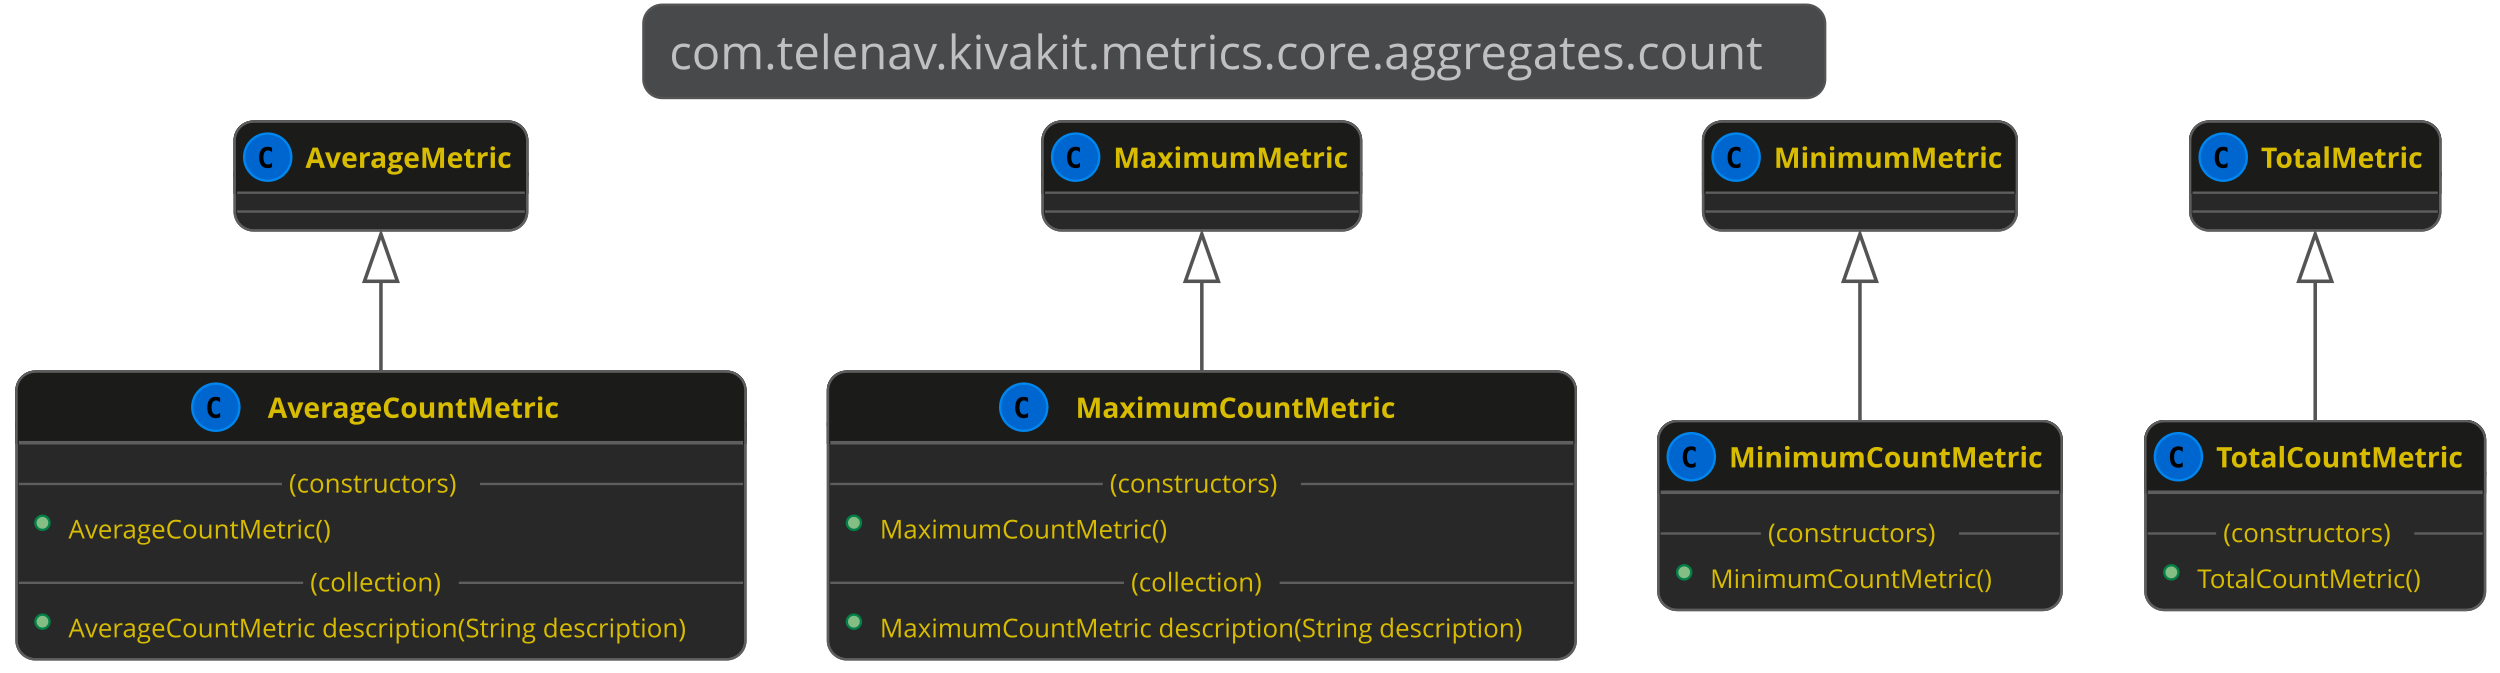
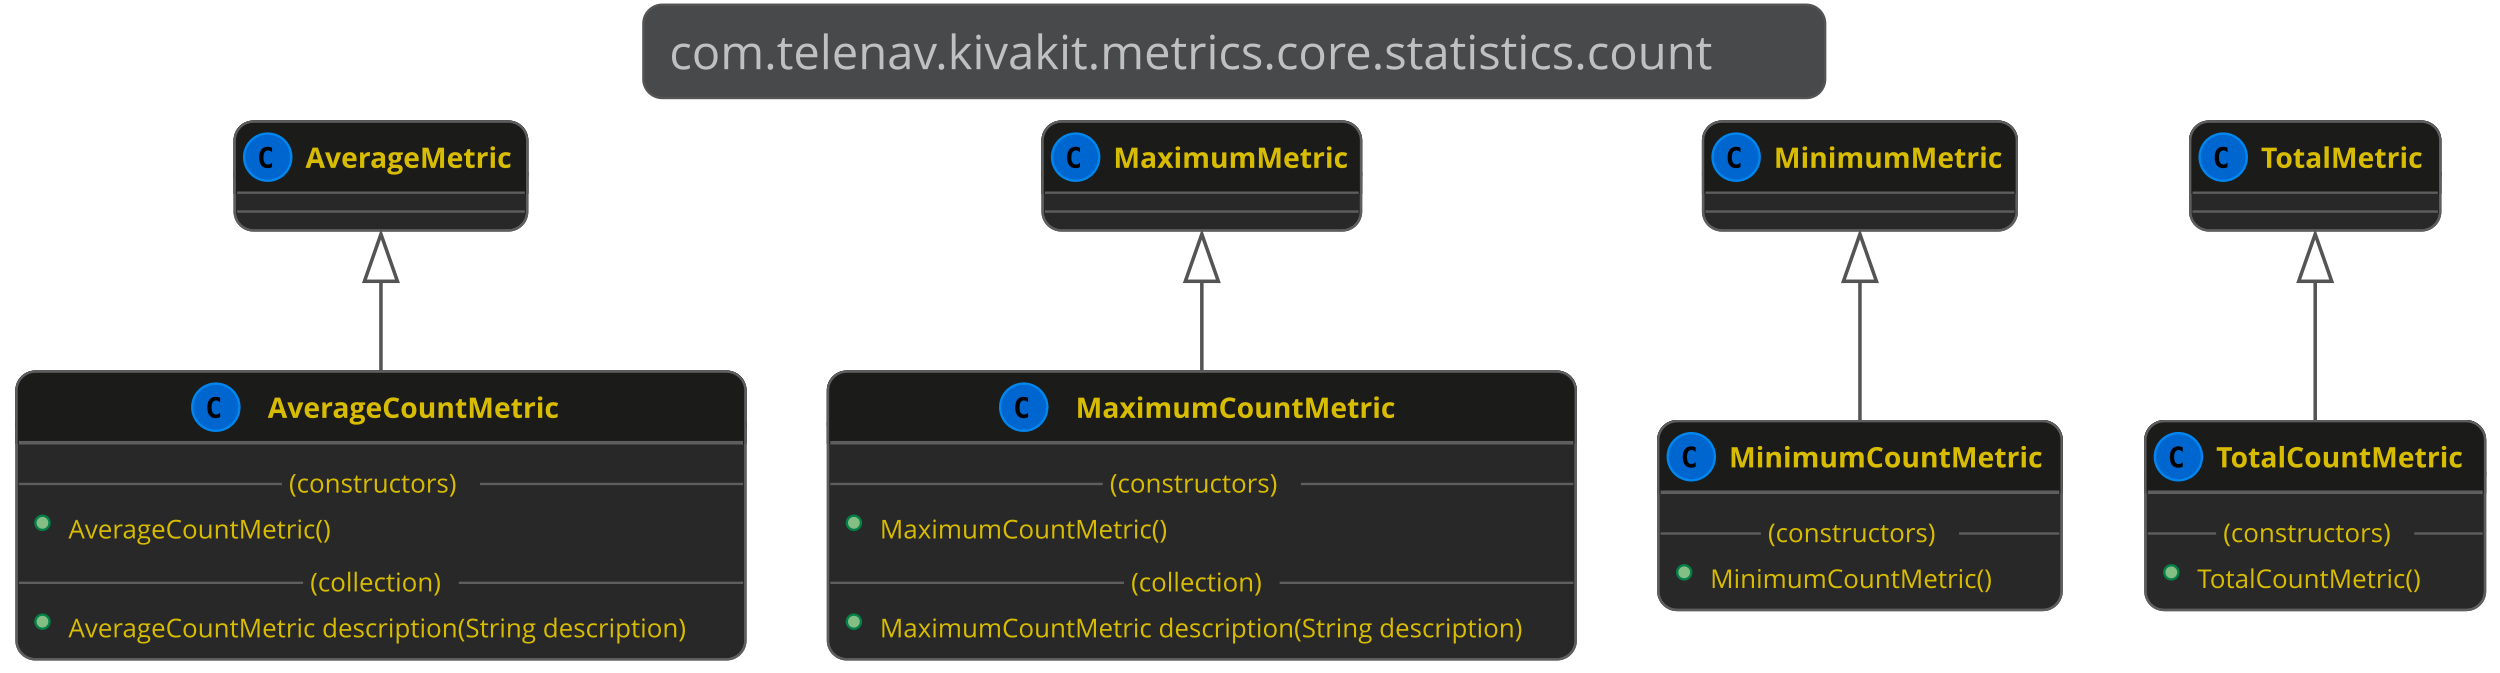
<svg xmlns="http://www.w3.org/2000/svg" contentScriptType="application/ecmascript" contentStyleType="text/css" height="297.917px" preserveAspectRatio="none" style="width:1104px;height:297px;background:#333333;" version="1.1" viewBox="0 0 1104 297" width="1104.167px" zoomAndPan="magnify">
  <defs />
  <g>
    <rect fill="#48494B" height="41.203" rx="8.333" ry="8.333" style="stroke:#545454;stroke-width:1.042;" width="521.875" x="284.115" y="2.083" />
-     <text fill="#C0C0C0" font-family="Open Sans,Avenir,Nunito,Arial,Helvetica,SansSerif" font-size="20.833" lengthAdjust="spacing" textLength="498.958" x="295.573" y="30.558">com.telenav.kivakit.metrics.core.aggregates.count</text>
+     <text fill="#C0C0C0" font-family="Open Sans,Avenir,Nunito,Arial,Helvetica,SansSerif" font-size="20.833" lengthAdjust="spacing" textLength="498.958" x="295.573" y="30.558">com.telenav.kivakit.metrics.core.statistics.count</text>
    <rect fill="#282828" height="48.055" id="AverageMetric" rx="8.333" ry="8.333" style="stroke:#5E5E5E;stroke-width:1.042;" width="129.167" x="103.646" y="53.703" />
    <rect fill="#1B1B1A" height="31.388" rx="8.333" ry="8.333" style="stroke:#1B1B1A;stroke-width:1.042;" width="129.167" x="103.646" y="53.703" />
    <rect fill="#1B1B1A" height="8.333" style="stroke:#1B1B1A;stroke-width:1.042;" width="129.167" x="103.646" y="76.758" />
    <rect fill="none" height="48.055" id="AverageMetric" rx="8.333" ry="8.333" style="stroke:#5E5E5E;stroke-width:1.042;" width="129.167" x="103.646" y="53.703" />
    <ellipse cx="118.229" cy="69.397" fill="#0066CF" rx="10.417" ry="10.417" style="stroke:#0086EF;stroke-width:1.042;" />
    <path d="M120.14,73.822 Q119.712,74.042 119.242,74.152 Q118.772,74.261 118.254,74.261 Q116.41,74.261 115.44,73.047 Q114.469,71.832 114.469,69.537 Q114.469,67.236 115.44,66.022 Q116.41,64.807 118.254,64.807 Q118.772,64.807 119.249,64.917 Q119.725,65.027 120.14,65.247 L120.14,67.249 Q119.676,66.821 119.239,66.623 Q118.803,66.425 118.339,66.425 Q117.35,66.425 116.847,67.209 Q116.343,67.993 116.343,69.537 Q116.343,71.075 116.847,71.86 Q117.35,72.644 118.339,72.644 Q118.803,72.644 119.239,72.446 Q119.676,72.247 120.14,71.82 Z " fill="#000000" />
    <text fill="#D8BC00" font-family="Open Sans,Avenir,Nunito,Arial,Helvetica,SansSerif" font-size="12.5" font-weight="bold" lengthAdjust="spacing" textLength="91.667" x="134.896" y="74.121">AverageMetric</text>
    <line style="stroke:#5E5E5E;stroke-width:1.042;" x1="104.688" x2="231.771" y1="85.091" y2="85.091" />
    <line style="stroke:#5E5E5E;stroke-width:1.042;" x1="104.688" x2="231.771" y1="93.424" y2="93.424" />
    <rect codeLine="8" fill="#282828" height="127.034" id="AverageCountMetric" rx="8.333" ry="8.333" style="stroke:#5E5E5E;stroke-width:1.042;" width="321.875" x="7.292" y="164.119" />
    <rect fill="#1B1B1A" height="31.388" rx="8.333" ry="8.333" style="stroke:#1B1B1A;stroke-width:1.042;" width="321.875" x="7.292" y="164.119" />
    <rect fill="#1B1B1A" height="8.333" style="stroke:#1B1B1A;stroke-width:1.042;" width="321.875" x="7.292" y="187.174" />
    <rect codeLine="8" fill="none" height="127.034" id="AverageCountMetric" rx="8.333" ry="8.333" style="stroke:#5E5E5E;stroke-width:1.042;" width="321.875" x="7.292" y="164.119" />
    <ellipse cx="95.312" cy="179.814" fill="#0066CF" rx="10.417" ry="10.417" style="stroke:#0086EF;stroke-width:1.042;" />
    <path d="M97.223,184.239 Q96.796,184.458 96.326,184.568 Q95.856,184.678 95.337,184.678 Q93.494,184.678 92.523,183.464 Q91.553,182.249 91.553,179.954 Q91.553,177.653 92.523,176.438 Q93.494,175.224 95.337,175.224 Q95.856,175.224 96.332,175.334 Q96.808,175.444 97.223,175.663 L97.223,177.665 Q96.759,177.238 96.323,177.04 Q95.886,176.841 95.422,176.841 Q94.434,176.841 93.93,177.625 Q93.427,178.41 93.427,179.954 Q93.427,181.492 93.93,182.276 Q94.434,183.061 95.422,183.061 Q95.886,183.061 96.323,182.862 Q96.759,182.664 97.223,182.237 Z " fill="#000000" />
    <text fill="#D8BC00" font-family="Open Sans,Avenir,Nunito,Arial,Helvetica,SansSerif" font-size="12.5" font-weight="bold" lengthAdjust="spacing" textLength="131.25" x="118.229" y="184.538">AverageCountMetric</text>
    <line style="stroke:#5E5E5E;stroke-width:1.562;" x1="8.333" x2="328.125" y1="195.508" y2="195.508" />
    <ellipse cx="18.75" cy="230.878" fill="#84BE84" rx="3.125" ry="3.125" style="stroke:#038048;stroke-width:1.042;" />
    <text fill="#D8BC00" font-family="Open Sans,Avenir,Nunito,Arial,Helvetica,SansSerif" font-size="11.458" lengthAdjust="spacing" textLength="122.917" x="30.208" y="237.789">AverageCountMetric()</text>
    <line style="stroke:#5E5E5E;stroke-width:1.042;" x1="8.333" x2="124.479" y1="213.714" y2="213.714" />
    <text fill="#D8BC00" font-family="Open Sans,Avenir,Nunito,Arial,Helvetica,SansSerif" font-size="11.458" lengthAdjust="spacing" textLength="81.25" x="127.604" y="217.523">(constructors)</text>
    <line style="stroke:#5E5E5E;stroke-width:1.042;" x1="211.979" x2="328.125" y1="213.714" y2="213.714" />
    <ellipse cx="18.75" cy="274.534" fill="#84BE84" rx="3.125" ry="3.125" style="stroke:#038048;stroke-width:1.042;" />
    <text fill="#D8BC00" font-family="Open Sans,Avenir,Nunito,Arial,Helvetica,SansSerif" font-size="11.458" lengthAdjust="spacing" textLength="289.583" x="30.208" y="281.445">AverageCountMetric description(String description)</text>
    <line style="stroke:#5E5E5E;stroke-width:1.042;" x1="8.333" x2="133.854" y1="257.37" y2="257.37" />
    <text fill="#D8BC00" font-family="Open Sans,Avenir,Nunito,Arial,Helvetica,SansSerif" font-size="11.458" lengthAdjust="spacing" textLength="62.5" x="136.979" y="261.18">(collection)</text>
    <line style="stroke:#5E5E5E;stroke-width:1.042;" x1="202.604" x2="328.125" y1="257.37" y2="257.37" />
    <rect fill="#282828" height="48.055" id="MaximumMetric" rx="8.333" ry="8.333" style="stroke:#5E5E5E;stroke-width:1.042;" width="140.625" x="460.417" y="53.703" />
    <rect fill="#1B1B1A" height="31.388" rx="8.333" ry="8.333" style="stroke:#1B1B1A;stroke-width:1.042;" width="140.625" x="460.417" y="53.703" />
    <rect fill="#1B1B1A" height="8.333" style="stroke:#1B1B1A;stroke-width:1.042;" width="140.625" x="460.417" y="76.758" />
    <rect fill="none" height="48.055" id="MaximumMetric" rx="8.333" ry="8.333" style="stroke:#5E5E5E;stroke-width:1.042;" width="140.625" x="460.417" y="53.703" />
    <ellipse cx="475" cy="69.397" fill="#0066CF" rx="10.417" ry="10.417" style="stroke:#0086EF;stroke-width:1.042;" />
    <path d="M476.91,73.822 Q476.483,74.042 476.013,74.152 Q475.543,74.261 475.024,74.261 Q473.181,74.261 472.211,73.047 Q471.24,71.832 471.24,69.537 Q471.24,67.236 472.211,66.022 Q473.181,64.807 475.024,64.807 Q475.543,64.807 476.019,64.917 Q476.495,65.027 476.91,65.247 L476.91,67.249 Q476.447,66.821 476.01,66.623 Q475.574,66.425 475.11,66.425 Q474.121,66.425 473.618,67.209 Q473.114,67.993 473.114,69.537 Q473.114,71.075 473.618,71.86 Q474.121,72.644 475.11,72.644 Q475.574,72.644 476.01,72.446 Q476.447,72.247 476.91,71.82 Z " fill="#000000" />
    <text fill="#D8BC00" font-family="Open Sans,Avenir,Nunito,Arial,Helvetica,SansSerif" font-size="12.5" font-weight="bold" lengthAdjust="spacing" textLength="103.125" x="491.667" y="74.121">MaximumMetric</text>
    <line style="stroke:#5E5E5E;stroke-width:1.042;" x1="461.458" x2="600" y1="85.091" y2="85.091" />
    <line style="stroke:#5E5E5E;stroke-width:1.042;" x1="461.458" x2="600" y1="93.424" y2="93.424" />
    <rect codeLine="17" fill="#282828" height="127.034" id="MaximumCountMetric" rx="8.333" ry="8.333" style="stroke:#5E5E5E;stroke-width:1.042;" width="330.208" x="365.625" y="164.119" />
    <rect fill="#1B1B1A" height="31.388" rx="8.333" ry="8.333" style="stroke:#1B1B1A;stroke-width:1.042;" width="330.208" x="365.625" y="164.119" />
    <rect fill="#1B1B1A" height="8.333" style="stroke:#1B1B1A;stroke-width:1.042;" width="330.208" x="365.625" y="187.174" />
    <rect codeLine="17" fill="none" height="127.034" id="MaximumCountMetric" rx="8.333" ry="8.333" style="stroke:#5E5E5E;stroke-width:1.042;" width="330.208" x="365.625" y="164.119" />
    <ellipse cx="452.083" cy="179.814" fill="#0066CF" rx="10.417" ry="10.417" style="stroke:#0086EF;stroke-width:1.042;" />
    <path d="M453.994,184.239 Q453.567,184.458 453.096,184.568 Q452.627,184.678 452.108,184.678 Q450.264,184.678 449.294,183.464 Q448.324,182.249 448.324,179.954 Q448.324,177.653 449.294,176.438 Q450.264,175.224 452.108,175.224 Q452.627,175.224 453.103,175.334 Q453.579,175.444 453.994,175.663 L453.994,177.665 Q453.53,177.238 453.094,177.04 Q452.657,176.841 452.193,176.841 Q451.204,176.841 450.701,177.625 Q450.197,178.41 450.197,179.954 Q450.197,181.492 450.701,182.276 Q451.204,183.061 452.193,183.061 Q452.657,183.061 453.094,182.862 Q453.53,182.664 453.994,182.237 Z " fill="#000000" />
    <text fill="#D8BC00" font-family="Open Sans,Avenir,Nunito,Arial,Helvetica,SansSerif" font-size="12.5" font-weight="bold" lengthAdjust="spacing" textLength="142.708" x="475" y="184.538">MaximumCountMetric</text>
    <line style="stroke:#5E5E5E;stroke-width:1.562;" x1="366.667" x2="694.792" y1="195.508" y2="195.508" />
    <ellipse cx="377.083" cy="230.878" fill="#84BE84" rx="3.125" ry="3.125" style="stroke:#038048;stroke-width:1.042;" />
    <text fill="#D8BC00" font-family="Open Sans,Avenir,Nunito,Arial,Helvetica,SansSerif" font-size="11.458" lengthAdjust="spacing" textLength="131.25" x="388.542" y="237.789">MaximumCountMetric()</text>
    <line style="stroke:#5E5E5E;stroke-width:1.042;" x1="366.667" x2="486.979" y1="213.714" y2="213.714" />
    <text fill="#D8BC00" font-family="Open Sans,Avenir,Nunito,Arial,Helvetica,SansSerif" font-size="11.458" lengthAdjust="spacing" textLength="81.25" x="490.104" y="217.523">(constructors)</text>
    <line style="stroke:#5E5E5E;stroke-width:1.042;" x1="574.479" x2="694.792" y1="213.714" y2="213.714" />
    <ellipse cx="377.083" cy="274.534" fill="#84BE84" rx="3.125" ry="3.125" style="stroke:#038048;stroke-width:1.042;" />
    <text fill="#D8BC00" font-family="Open Sans,Avenir,Nunito,Arial,Helvetica,SansSerif" font-size="11.458" lengthAdjust="spacing" textLength="297.917" x="388.542" y="281.445">MaximumCountMetric description(String description)</text>
    <line style="stroke:#5E5E5E;stroke-width:1.042;" x1="366.667" x2="496.354" y1="257.37" y2="257.37" />
    <text fill="#D8BC00" font-family="Open Sans,Avenir,Nunito,Arial,Helvetica,SansSerif" font-size="11.458" lengthAdjust="spacing" textLength="62.5" x="499.479" y="261.18">(collection)</text>
    <line style="stroke:#5E5E5E;stroke-width:1.042;" x1="565.104" x2="694.792" y1="257.37" y2="257.37" />
    <rect fill="#282828" height="48.055" id="MinimumMetric" rx="8.333" ry="8.333" style="stroke:#5E5E5E;stroke-width:1.042;" width="138.542" x="752.083" y="53.703" />
    <rect fill="#1B1B1A" height="31.388" rx="8.333" ry="8.333" style="stroke:#1B1B1A;stroke-width:1.042;" width="138.542" x="752.083" y="53.703" />
    <rect fill="#1B1B1A" height="8.333" style="stroke:#1B1B1A;stroke-width:1.042;" width="138.542" x="752.083" y="76.758" />
    <rect fill="none" height="48.055" id="MinimumMetric" rx="8.333" ry="8.333" style="stroke:#5E5E5E;stroke-width:1.042;" width="138.542" x="752.083" y="53.703" />
    <ellipse cx="766.667" cy="69.397" fill="#0066CF" rx="10.417" ry="10.417" style="stroke:#0086EF;stroke-width:1.042;" />
    <path d="M768.577,73.822 Q768.15,74.042 767.68,74.152 Q767.21,74.261 766.691,74.261 Q764.848,74.261 763.877,73.047 Q762.907,71.832 762.907,69.537 Q762.907,67.236 763.877,66.022 Q764.848,64.807 766.691,64.807 Q767.21,64.807 767.686,64.917 Q768.162,65.027 768.577,65.247 L768.577,67.249 Q768.113,66.821 767.677,66.623 Q767.24,66.425 766.777,66.425 Q765.788,66.425 765.284,67.209 Q764.781,67.993 764.781,69.537 Q764.781,71.075 765.284,71.86 Q765.788,72.644 766.777,72.644 Q767.24,72.644 767.677,72.446 Q768.113,72.247 768.577,71.82 Z " fill="#000000" />
    <text fill="#D8BC00" font-family="Open Sans,Avenir,Nunito,Arial,Helvetica,SansSerif" font-size="12.5" font-weight="bold" lengthAdjust="spacing" textLength="101.042" x="783.333" y="74.121">MinimumMetric</text>
    <line style="stroke:#5E5E5E;stroke-width:1.042;" x1="753.125" x2="889.583" y1="85.091" y2="85.091" />
    <line style="stroke:#5E5E5E;stroke-width:1.042;" x1="753.125" x2="889.583" y1="93.424" y2="93.424" />
    <rect codeLine="26" fill="#282828" height="83.378" id="MinimumCountMetric" rx="8.333" ry="8.333" style="stroke:#5E5E5E;stroke-width:1.042;" width="178.125" x="732.292" y="185.994" />
    <rect fill="#1B1B1A" height="31.388" rx="8.333" ry="8.333" style="stroke:#1B1B1A;stroke-width:1.042;" width="178.125" x="732.292" y="185.994" />
    <rect fill="#1B1B1A" height="8.333" style="stroke:#1B1B1A;stroke-width:1.042;" width="178.125" x="732.292" y="209.049" />
    <rect codeLine="26" fill="none" height="83.378" id="MinimumCountMetric" rx="8.333" ry="8.333" style="stroke:#5E5E5E;stroke-width:1.042;" width="178.125" x="732.292" y="185.994" />
    <ellipse cx="746.875" cy="201.689" fill="#0066CF" rx="10.417" ry="10.417" style="stroke:#0086EF;stroke-width:1.042;" />
    <path d="M748.785,206.114 Q748.358,206.333 747.888,206.443 Q747.418,206.553 746.899,206.553 Q745.056,206.553 744.086,205.339 Q743.115,204.124 743.115,201.829 Q743.115,199.528 744.086,198.313 Q745.056,197.099 746.899,197.099 Q747.418,197.099 747.894,197.209 Q748.37,197.319 748.785,197.538 L748.785,199.54 Q748.322,199.113 747.885,198.915 Q747.449,198.716 746.985,198.716 Q745.996,198.716 745.493,199.5 Q744.989,200.285 744.989,201.829 Q744.989,203.367 745.493,204.151 Q745.996,204.936 746.985,204.936 Q747.449,204.936 747.885,204.737 Q748.322,204.539 748.785,204.112 Z " fill="#000000" />
    <text fill="#D8BC00" font-family="Open Sans,Avenir,Nunito,Arial,Helvetica,SansSerif" font-size="12.5" font-weight="bold" lengthAdjust="spacing" textLength="140.625" x="763.542" y="206.413">MinimumCountMetric</text>
    <line style="stroke:#5E5E5E;stroke-width:1.562;" x1="733.333" x2="909.375" y1="217.383" y2="217.383" />
    <ellipse cx="743.75" cy="252.753" fill="#84BE84" rx="3.125" ry="3.125" style="stroke:#038048;stroke-width:1.042;" />
    <text fill="#D8BC00" font-family="Open Sans,Avenir,Nunito,Arial,Helvetica,SansSerif" font-size="11.458" lengthAdjust="spacing" textLength="128.125" x="755.208" y="259.664">MinimumCountMetric()</text>
    <line style="stroke:#5E5E5E;stroke-width:1.042;" x1="733.333" x2="777.604" y1="235.589" y2="235.589" />
    <text fill="#D8BC00" font-family="Open Sans,Avenir,Nunito,Arial,Helvetica,SansSerif" font-size="11.458" lengthAdjust="spacing" textLength="81.25" x="780.729" y="239.398">(constructors)</text>
    <line style="stroke:#5E5E5E;stroke-width:1.042;" x1="865.104" x2="909.375" y1="235.589" y2="235.589" />
    <rect fill="#282828" height="48.055" id="TotalMetric" rx="8.333" ry="8.333" style="stroke:#5E5E5E;stroke-width:1.042;" width="110.417" x="967.188" y="53.703" />
    <rect fill="#1B1B1A" height="31.388" rx="8.333" ry="8.333" style="stroke:#1B1B1A;stroke-width:1.042;" width="110.417" x="967.188" y="53.703" />
    <rect fill="#1B1B1A" height="8.333" style="stroke:#1B1B1A;stroke-width:1.042;" width="110.417" x="967.188" y="76.758" />
    <rect fill="none" height="48.055" id="TotalMetric" rx="8.333" ry="8.333" style="stroke:#5E5E5E;stroke-width:1.042;" width="110.417" x="967.188" y="53.703" />
    <ellipse cx="981.771" cy="69.397" fill="#0066CF" rx="10.417" ry="10.417" style="stroke:#0086EF;stroke-width:1.042;" />
    <path d="M983.681,73.822 Q983.254,74.042 982.784,74.152 Q982.314,74.261 981.795,74.261 Q979.952,74.261 978.981,73.047 Q978.011,71.832 978.011,69.537 Q978.011,67.236 978.981,66.022 Q979.952,64.807 981.795,64.807 Q982.314,64.807 982.79,64.917 Q983.266,65.027 983.681,65.247 L983.681,67.249 Q983.217,66.821 982.781,66.623 Q982.345,66.425 981.881,66.425 Q980.892,66.425 980.388,67.209 Q979.885,67.993 979.885,69.537 Q979.885,71.075 980.388,71.86 Q980.892,72.644 981.881,72.644 Q982.345,72.644 982.781,72.446 Q983.217,72.247 983.681,71.82 Z " fill="#000000" />
    <text fill="#D8BC00" font-family="Open Sans,Avenir,Nunito,Arial,Helvetica,SansSerif" font-size="12.5" font-weight="bold" lengthAdjust="spacing" textLength="72.917" x="998.438" y="74.121">TotalMetric</text>
    <line style="stroke:#5E5E5E;stroke-width:1.042;" x1="968.229" x2="1076.562" y1="85.091" y2="85.091" />
    <line style="stroke:#5E5E5E;stroke-width:1.042;" x1="968.229" x2="1076.562" y1="93.424" y2="93.424" />
    <rect codeLine="33" fill="#282828" height="83.378" id="TotalCountMetric" rx="8.333" ry="8.333" style="stroke:#5E5E5E;stroke-width:1.042;" width="150" x="947.396" y="185.994" />
    <rect fill="#1B1B1A" height="31.388" rx="8.333" ry="8.333" style="stroke:#1B1B1A;stroke-width:1.042;" width="150" x="947.396" y="185.994" />
    <rect fill="#1B1B1A" height="8.333" style="stroke:#1B1B1A;stroke-width:1.042;" width="150" x="947.396" y="209.049" />
    <rect codeLine="33" fill="none" height="83.378" id="TotalCountMetric" rx="8.333" ry="8.333" style="stroke:#5E5E5E;stroke-width:1.042;" width="150" x="947.396" y="185.994" />
    <ellipse cx="961.979" cy="201.689" fill="#0066CF" rx="10.417" ry="10.417" style="stroke:#0086EF;stroke-width:1.042;" />
    <path d="M963.89,206.114 Q963.462,206.333 962.992,206.443 Q962.522,206.553 962.004,206.553 Q960.16,206.553 959.19,205.339 Q958.219,204.124 958.219,201.829 Q958.219,199.528 959.19,198.313 Q960.16,197.099 962.004,197.099 Q962.522,197.099 962.999,197.209 Q963.475,197.319 963.89,197.538 L963.89,199.54 Q963.426,199.113 962.989,198.915 Q962.553,198.716 962.089,198.716 Q961.1,198.716 960.597,199.5 Q960.093,200.285 960.093,201.829 Q960.093,203.367 960.597,204.151 Q961.1,204.936 962.089,204.936 Q962.553,204.936 962.989,204.737 Q963.426,204.539 963.89,204.112 Z " fill="#000000" />
    <text fill="#D8BC00" font-family="Open Sans,Avenir,Nunito,Arial,Helvetica,SansSerif" font-size="12.5" font-weight="bold" lengthAdjust="spacing" textLength="112.5" x="978.646" y="206.413">TotalCountMetric</text>
    <line style="stroke:#5E5E5E;stroke-width:1.562;" x1="948.438" x2="1096.354" y1="217.383" y2="217.383" />
    <ellipse cx="958.854" cy="252.753" fill="#84BE84" rx="3.125" ry="3.125" style="stroke:#038048;stroke-width:1.042;" />
    <text fill="#D8BC00" font-family="Open Sans,Avenir,Nunito,Arial,Helvetica,SansSerif" font-size="11.458" lengthAdjust="spacing" textLength="105.208" x="970.312" y="259.664">TotalCountMetric()</text>
    <line style="stroke:#5E5E5E;stroke-width:1.042;" x1="948.438" x2="978.646" y1="235.589" y2="235.589" />
    <text fill="#D8BC00" font-family="Open Sans,Avenir,Nunito,Arial,Helvetica,SansSerif" font-size="11.458" lengthAdjust="spacing" textLength="81.25" x="981.771" y="239.398">(constructors)</text>
    <line style="stroke:#5E5E5E;stroke-width:1.042;" x1="1066.146" x2="1096.354" y1="235.589" y2="235.589" />
    <path codeLine="7" d="M168.229,123.911 C168.229,136.494 168.229,150.39 168.229,163.786 " fill="none" id="AverageMetric-backto-AverageCountMetric" style="stroke:#545454;stroke-width:1.562;" />
    <polygon fill="none" points="160.938,124.224,168.229,103.39,175.521,124.224,160.938,124.224" style="stroke:#545454;stroke-width:1.562;" />
    <path codeLine="16" d="M530.729,123.911 C530.729,136.494 530.729,150.39 530.729,163.786 " fill="none" id="MaximumMetric-backto-MaximumCountMetric" style="stroke:#545454;stroke-width:1.562;" />
    <polygon fill="none" points="523.438,124.224,530.729,103.39,538.021,124.224,523.438,124.224" style="stroke:#545454;stroke-width:1.562;" />
    <path codeLine="25" d="M821.354,124.057 C821.354,143.651 821.354,166.422 821.354,185.515 " fill="none" id="MinimumMetric-backto-MinimumCountMetric" style="stroke:#545454;stroke-width:1.562;" />
    <polygon fill="none" points="814.062,124.224,821.354,103.39,828.646,124.224,814.062,124.224" style="stroke:#545454;stroke-width:1.562;" />
    <path codeLine="32" d="M1022.396,124.057 C1022.396,143.651 1022.396,166.422 1022.396,185.515 " fill="none" id="TotalMetric-backto-TotalCountMetric" style="stroke:#545454;stroke-width:1.562;" />
    <polygon fill="none" points="1015.104,124.224,1022.396,103.39,1029.688,124.224,1015.104,124.224" style="stroke:#545454;stroke-width:1.562;" />
  </g>
</svg>
